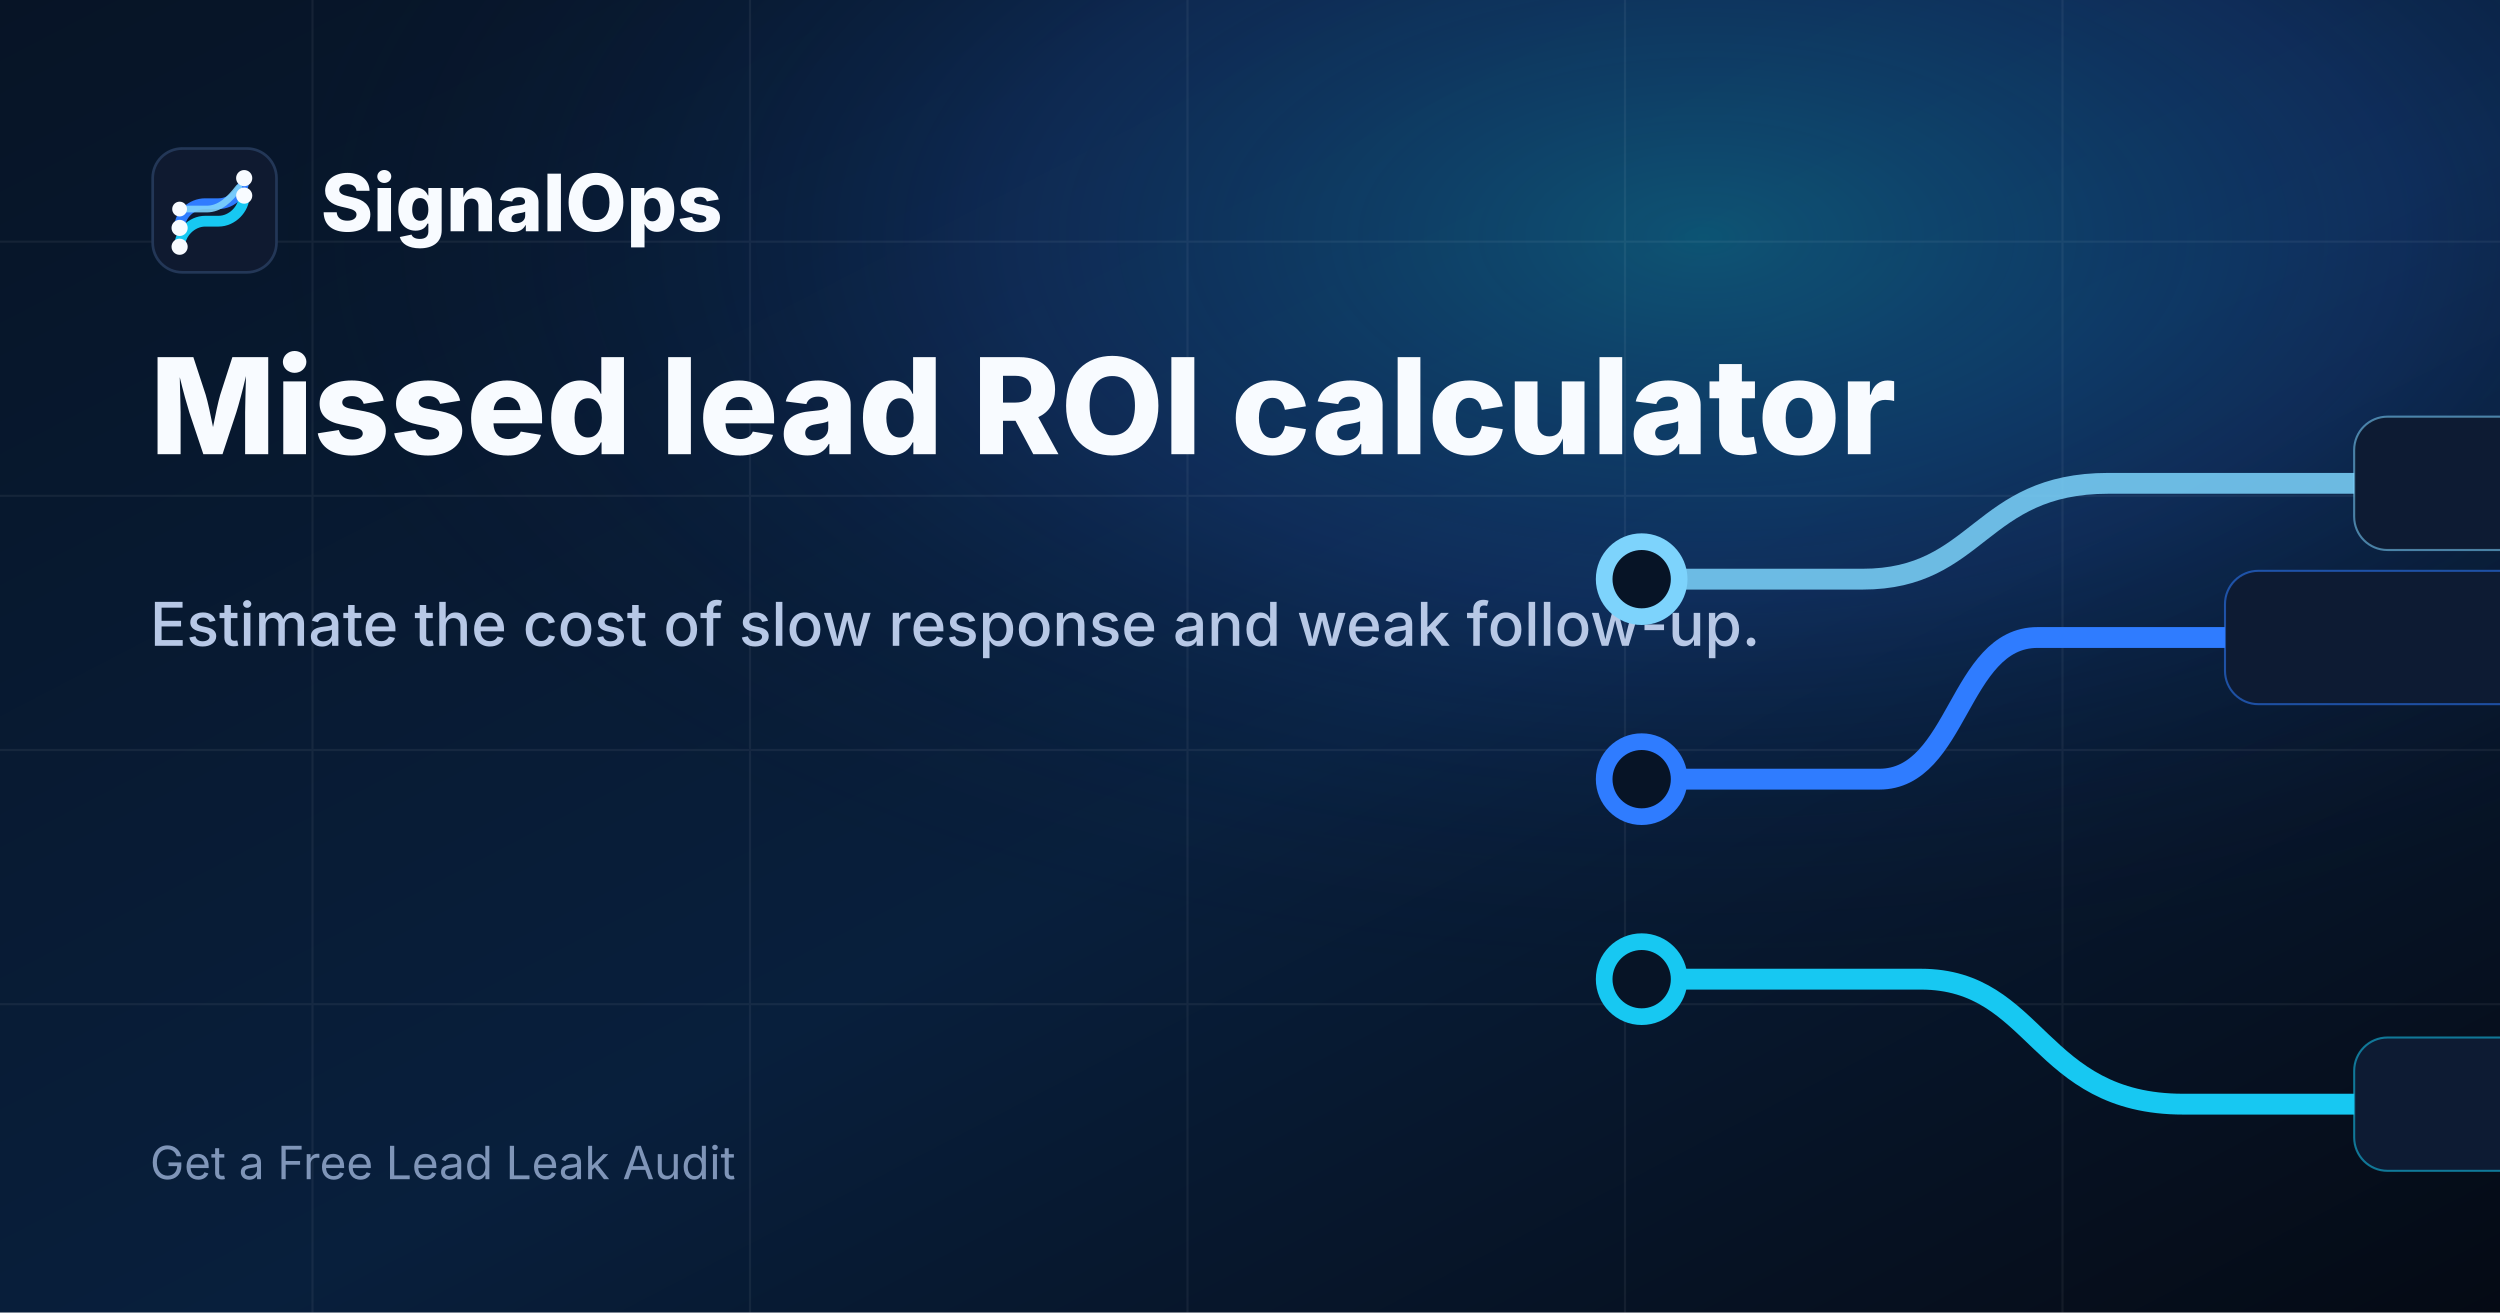
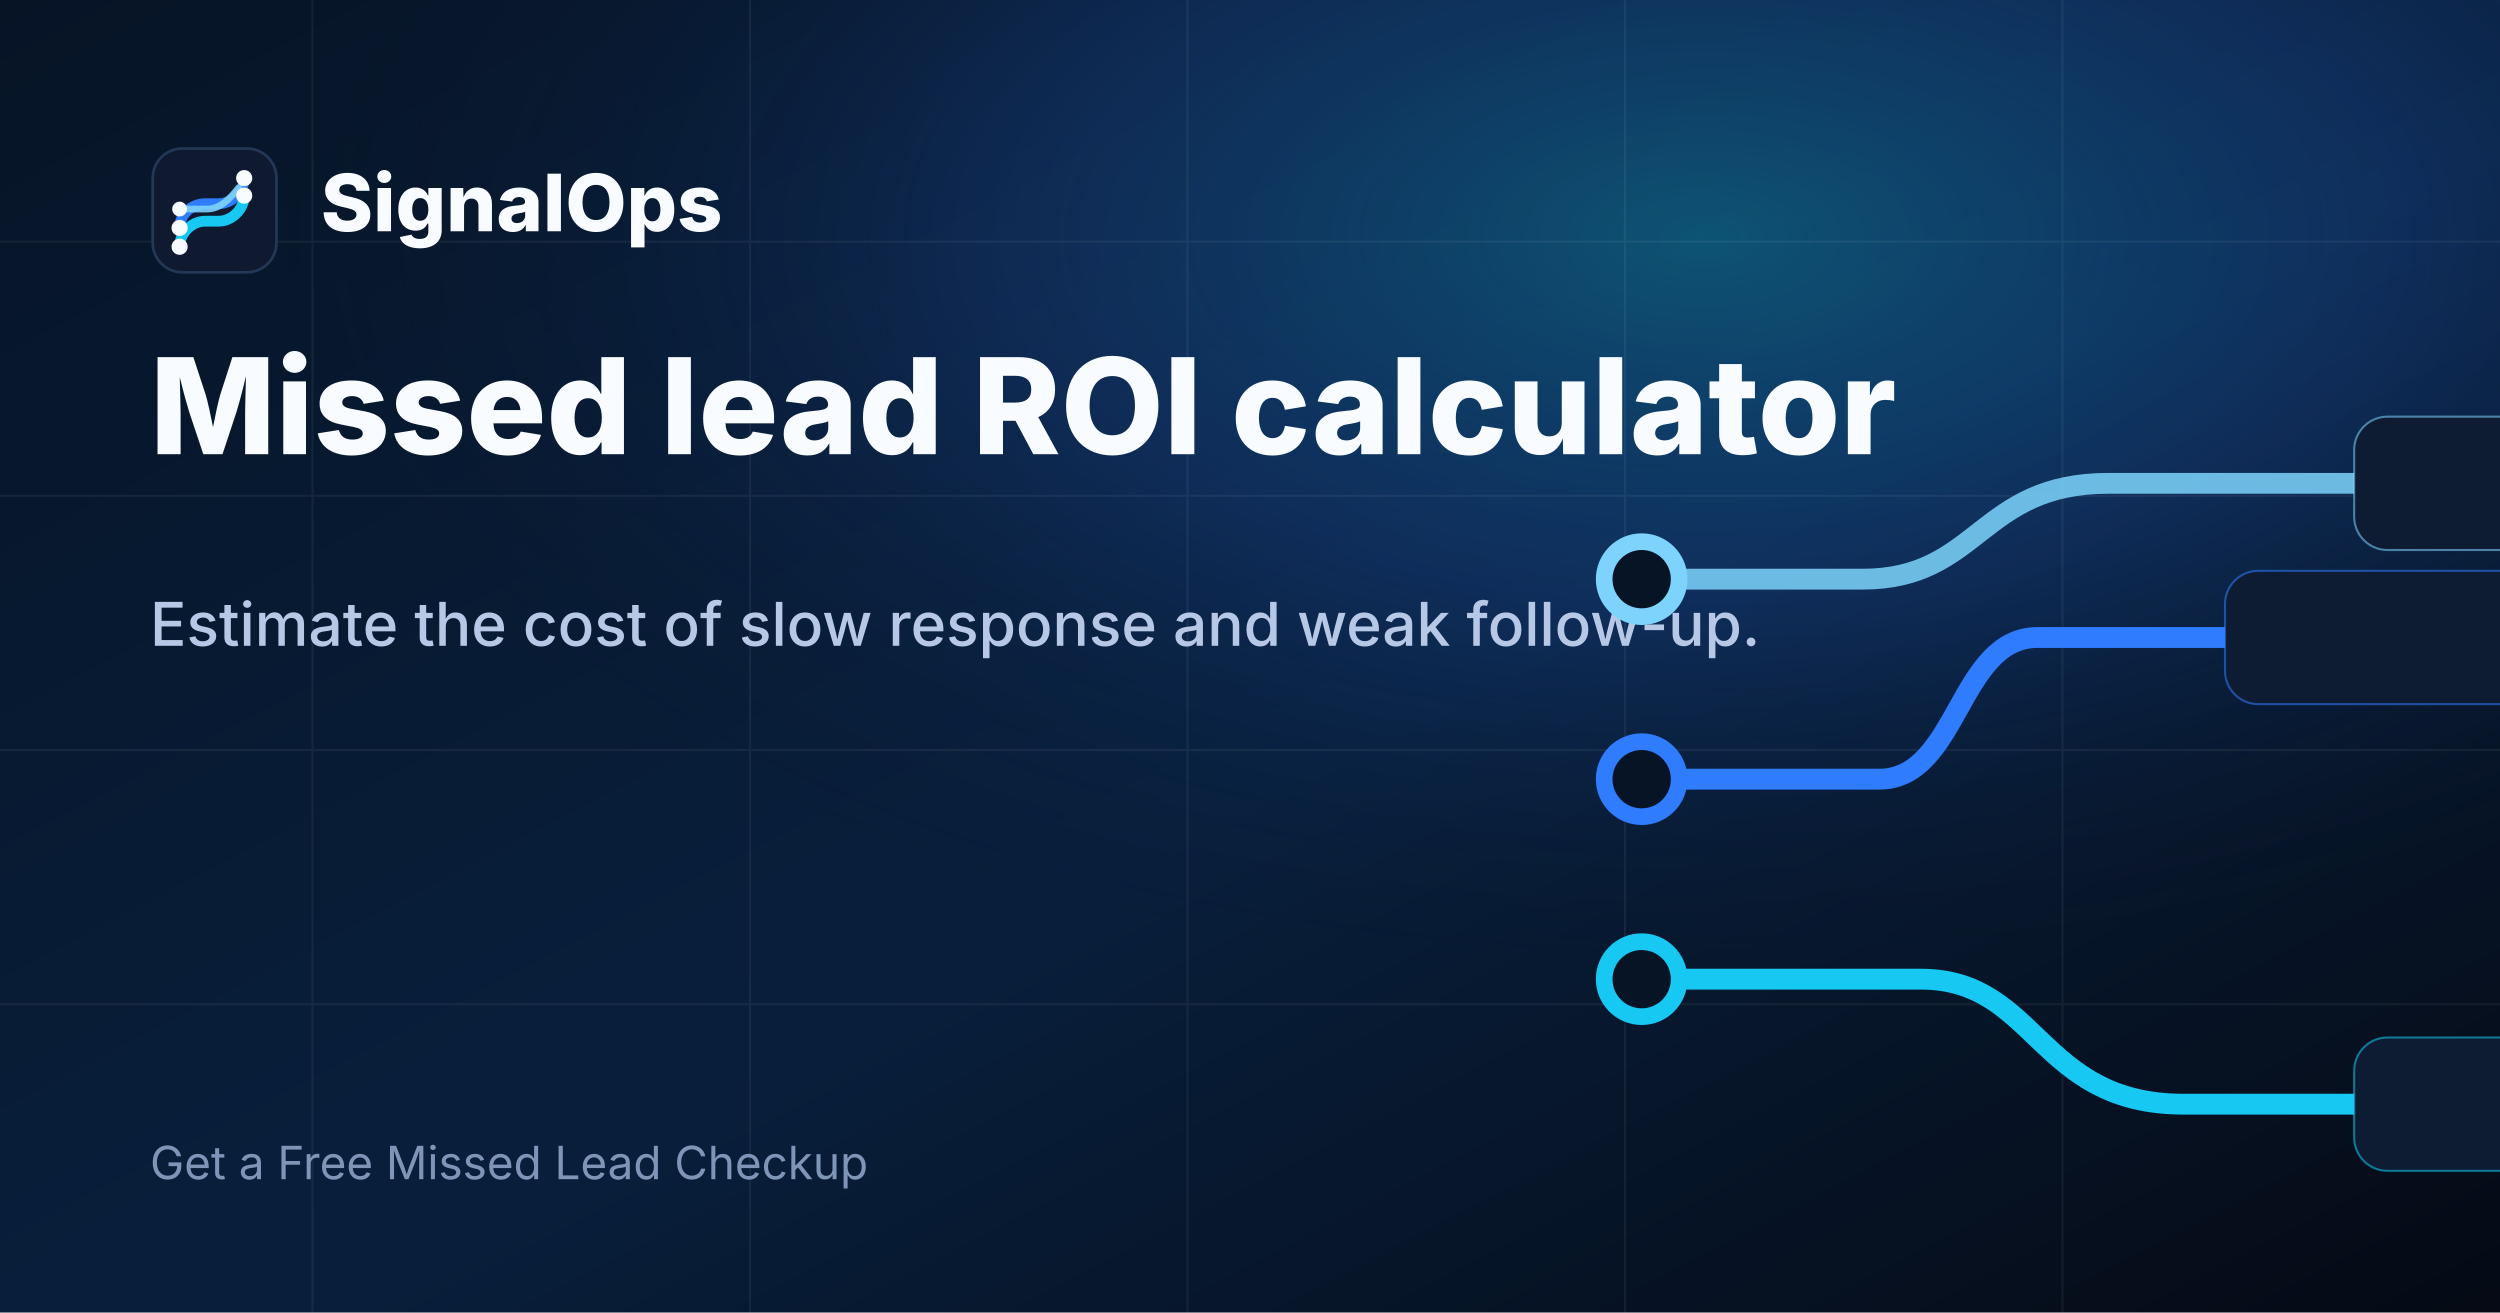
<svg xmlns="http://www.w3.org/2000/svg" width="1200" height="630" viewBox="0 0 1200 630" role="img" aria-labelledby="title desc">
  <defs>
    <linearGradient id="bg" x1="0" y1="0" x2="1" y2="1">
      <stop offset="0" stop-color="#071426" />
      <stop offset="0.55" stop-color="#081F3C" />
      <stop offset="1" stop-color="#050A14" />
    </linearGradient>
    <radialGradient id="glow" cx="68%" cy="18%" r="58%">
      <stop offset="0" stop-color="#17C8F2" stop-opacity="0.32" />
      <stop offset="0.48" stop-color="#2F7CFF" stop-opacity="0.16" />
      <stop offset="1" stop-color="#060C18" stop-opacity="0" />
    </radialGradient>
  </defs>
  <rect width="1200" height="630" fill="url(#bg)" />
  <rect width="1200" height="630" fill="url(#glow)" />
  <path d="M0 116H1200M0 238H1200M0 360H1200M0 482H1200M150 0V630M360 0V630M570 0V630M780 0V630M990 0V630" stroke="#ffffff" stroke-opacity="0.055" />
  <g transform="translate(72 70)">
    <rect x="1.29" y="1.29" width="59.42" height="59.42" rx="14.21" fill="#0F1A30" stroke="#233757" stroke-width="1.29" />
    <path d="M14.21 39.4C14.21 32.94 20.02 27.77 26.48 27.77H32.94C39.4 27.77 45.21 21.96 45.21 15.5" stroke="#2F7CFF" stroke-width="5.17" stroke-linecap="round" fill="none" />
    <path d="M14.21 48.44C14.21 41.98 20.02 36.17 26.48 36.17H32.94C39.4 36.17 45.21 30.35 45.21 23.9" stroke="#17C8F2" stroke-width="5.17" stroke-linecap="round" fill="none" />
    <path d="M14.21 30.35H27.13C33.58 30.35 38.1 25.83 42.63 20.02" stroke="#7DD3FC" stroke-width="3.23" stroke-linecap="round" fill="none" opacity="0.9" />
    <circle cx="14.21" cy="30.35" r="3.55" fill="#F8FBFF" />
    <circle cx="14.21" cy="39.4" r="3.88" fill="#F8FBFF" />
    <circle cx="14.21" cy="48.44" r="3.88" fill="#F8FBFF" />
    <circle cx="45.21" cy="15.5" r="3.88" fill="#F8FBFF" />
    <circle cx="45.21" cy="23.9" r="3.88" fill="#F8FBFF" />
    <text x="82" y="41" fill="#F8FBFF" font-family="Inter, Segoe UI, Arial, sans-serif" font-size="38" font-weight="760">SignalOps</text>
  </g>
  <g transform="translate(72 218)">
    <text fill="#F8FBFF" font-family="Inter, Segoe UI, Arial, sans-serif" font-size="64" font-weight="780">
      <tspan x="0" y="0">Missed lead ROI calculator</tspan>
    </text>
    <text x="0" y="92" fill="#B7C8E6" font-family="Inter, Segoe UI, Arial, sans-serif" font-size="29" font-weight="520">Estimate the cost of slow response and weak follow-up.</text>
  </g>
  <g transform="translate(762 178)" fill="none" stroke-linecap="round" stroke-linejoin="round">
    <path d="M26 196H140C178 196 178 128 216 128H306" stroke="#2F7CFF" stroke-width="10" />
    <path d="M26 292H160C216 292 216 352 286 352H368" stroke="#17C8F2" stroke-width="10" />
    <path d="M26 100H132C188 100 188 54 250 54H368" stroke="#7DD3FC" stroke-width="10" opacity="0.85" />
    <circle cx="26" cy="100" r="18" fill="#071426" stroke="#7DD3FC" stroke-width="8" />
    <circle cx="26" cy="196" r="18" fill="#071426" stroke="#2F7CFF" stroke-width="8" />
    <circle cx="26" cy="292" r="18" fill="#071426" stroke="#17C8F2" stroke-width="8" />
    <rect x="368" y="22" width="190" height="64" rx="16" fill="#0D1B33" stroke="#7DD3FC" stroke-opacity="0.55" />
    <rect x="306" y="96" width="252" height="64" rx="16" fill="#0D1B33" stroke="#2F7CFF" stroke-opacity="0.55" />
    <rect x="368" y="320" width="190" height="64" rx="16" fill="#0D1B33" stroke="#17C8F2" stroke-opacity="0.55" />
  </g>
-   <text x="72" y="566" fill="#7F95B8" font-family="Inter, Segoe UI, Arial, sans-serif" font-size="22">Get a Free Lead Leak Audit</text>
+   <text x="72" y="566" fill="#7F95B8" font-family="Inter, Segoe UI, Arial, sans-serif" font-size="22">Get a Free Missed Lead Checkup</text>
</svg>
